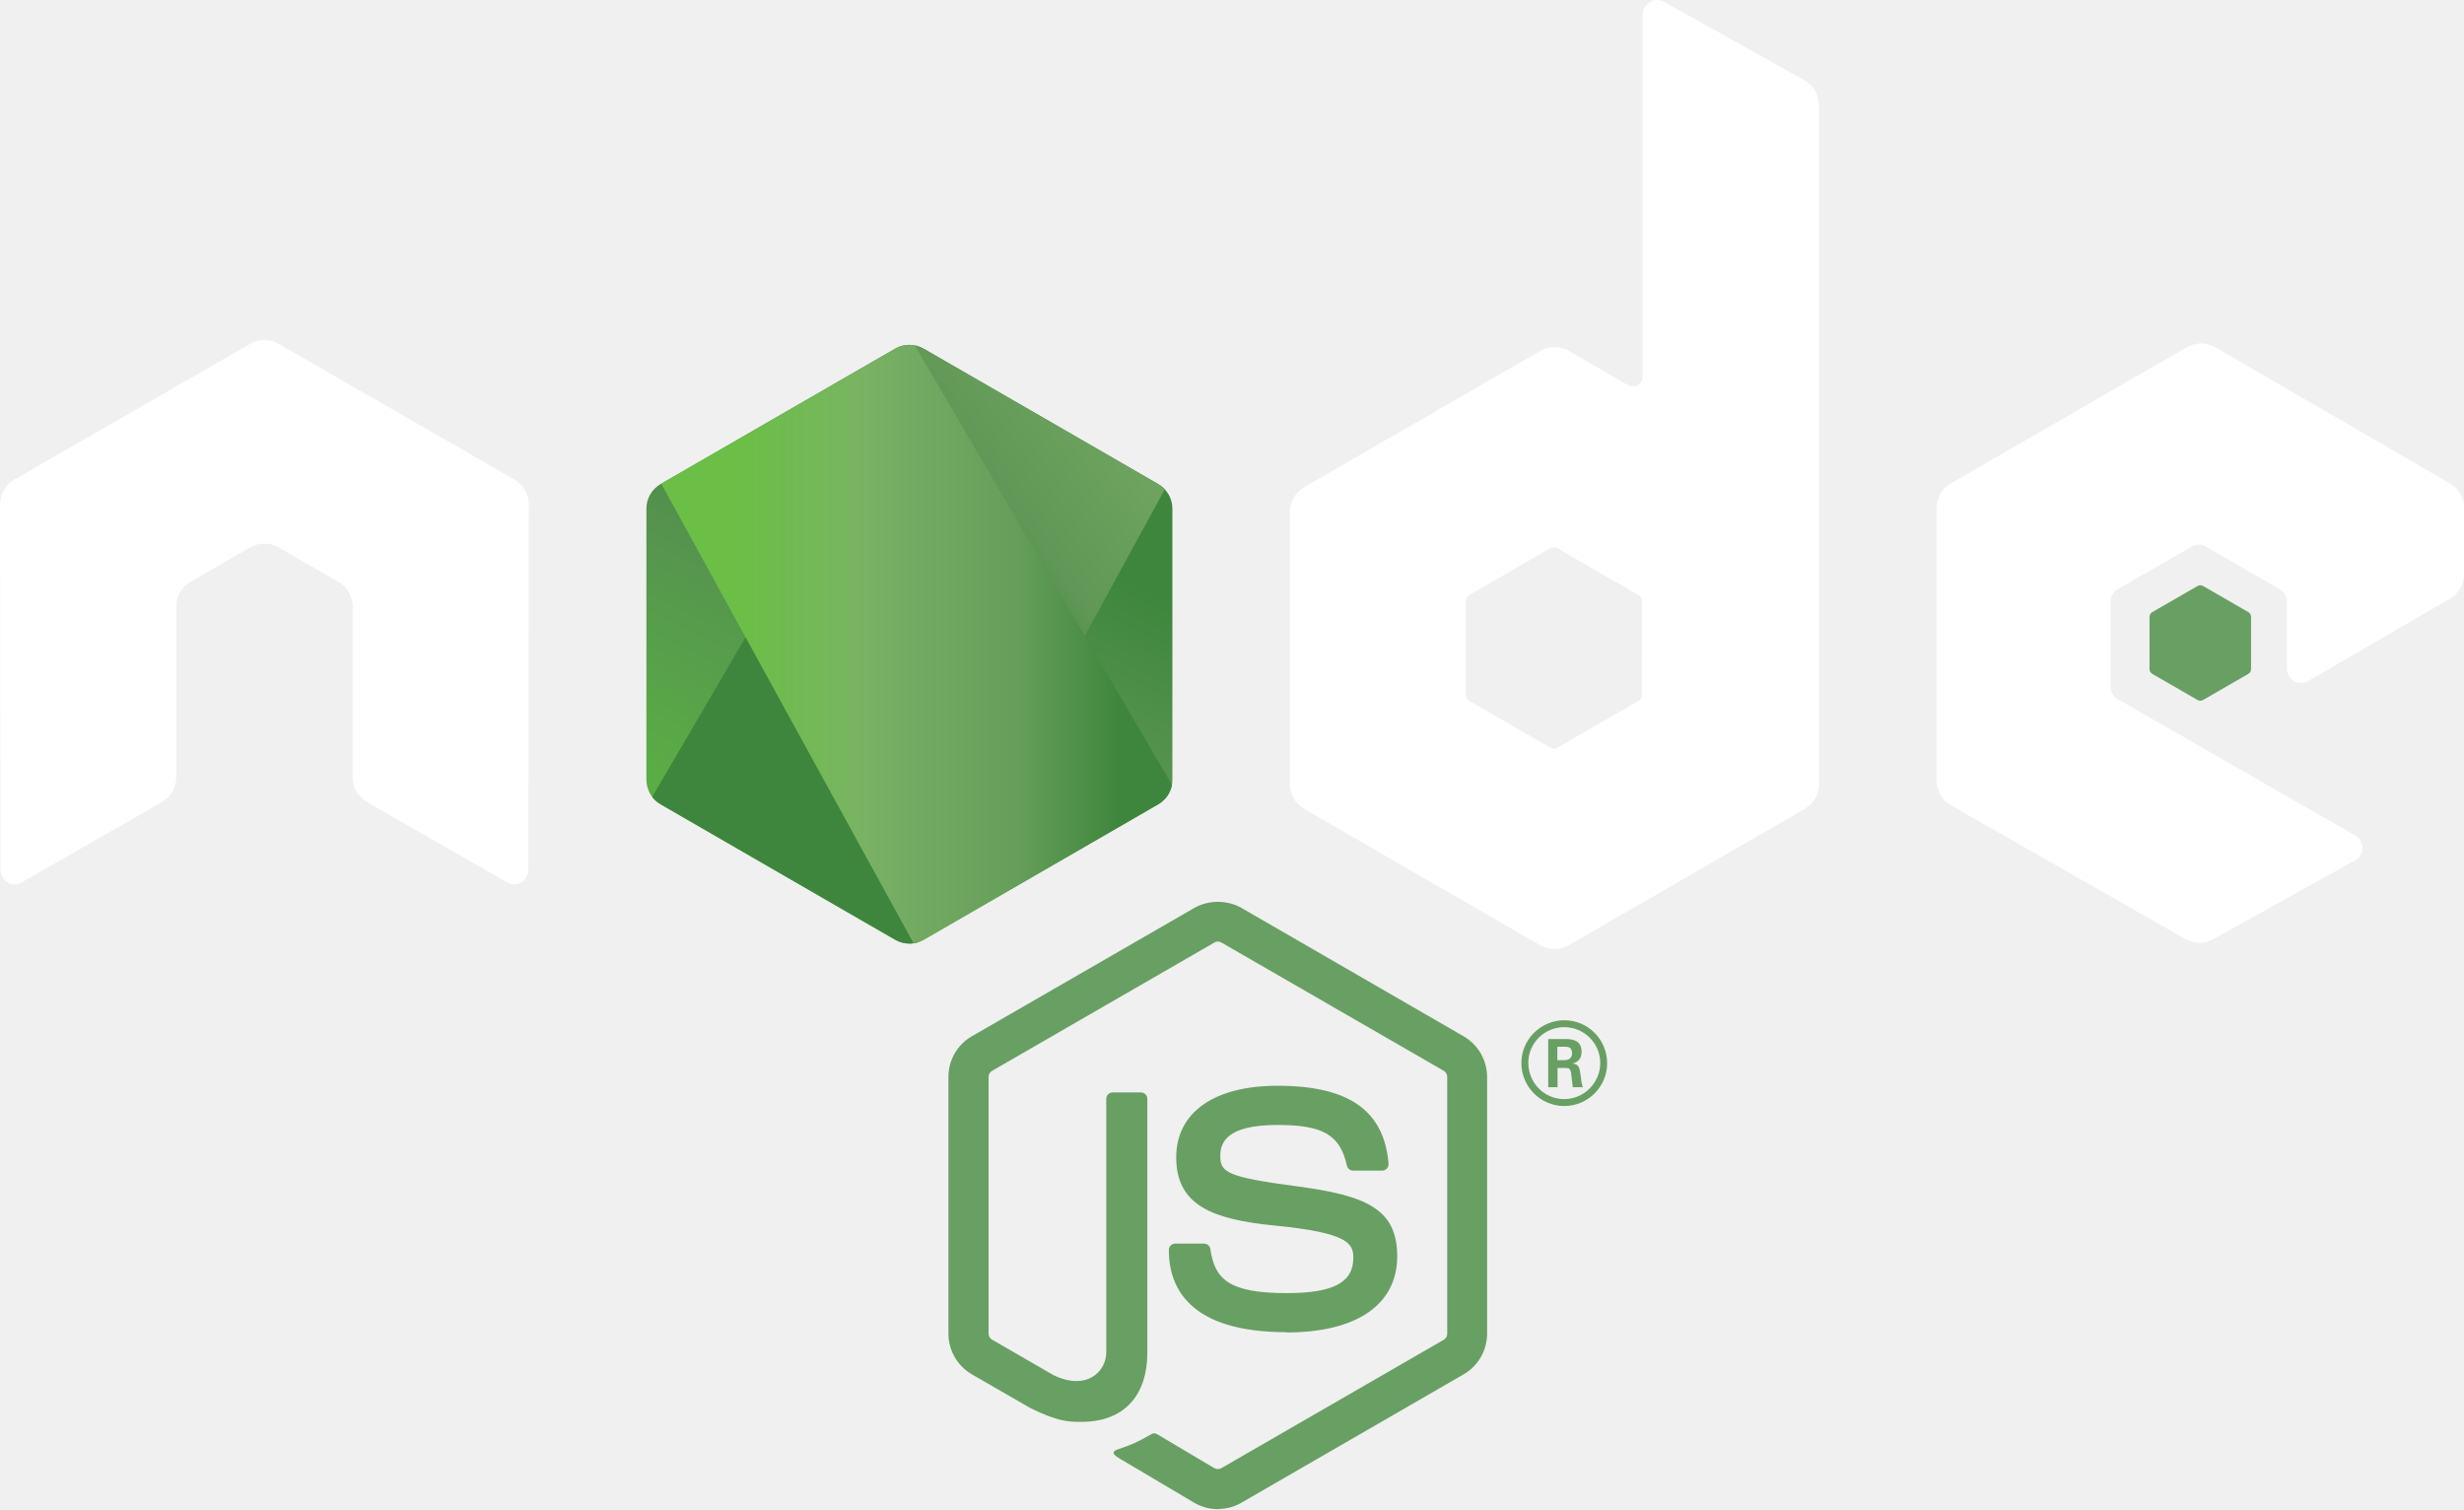
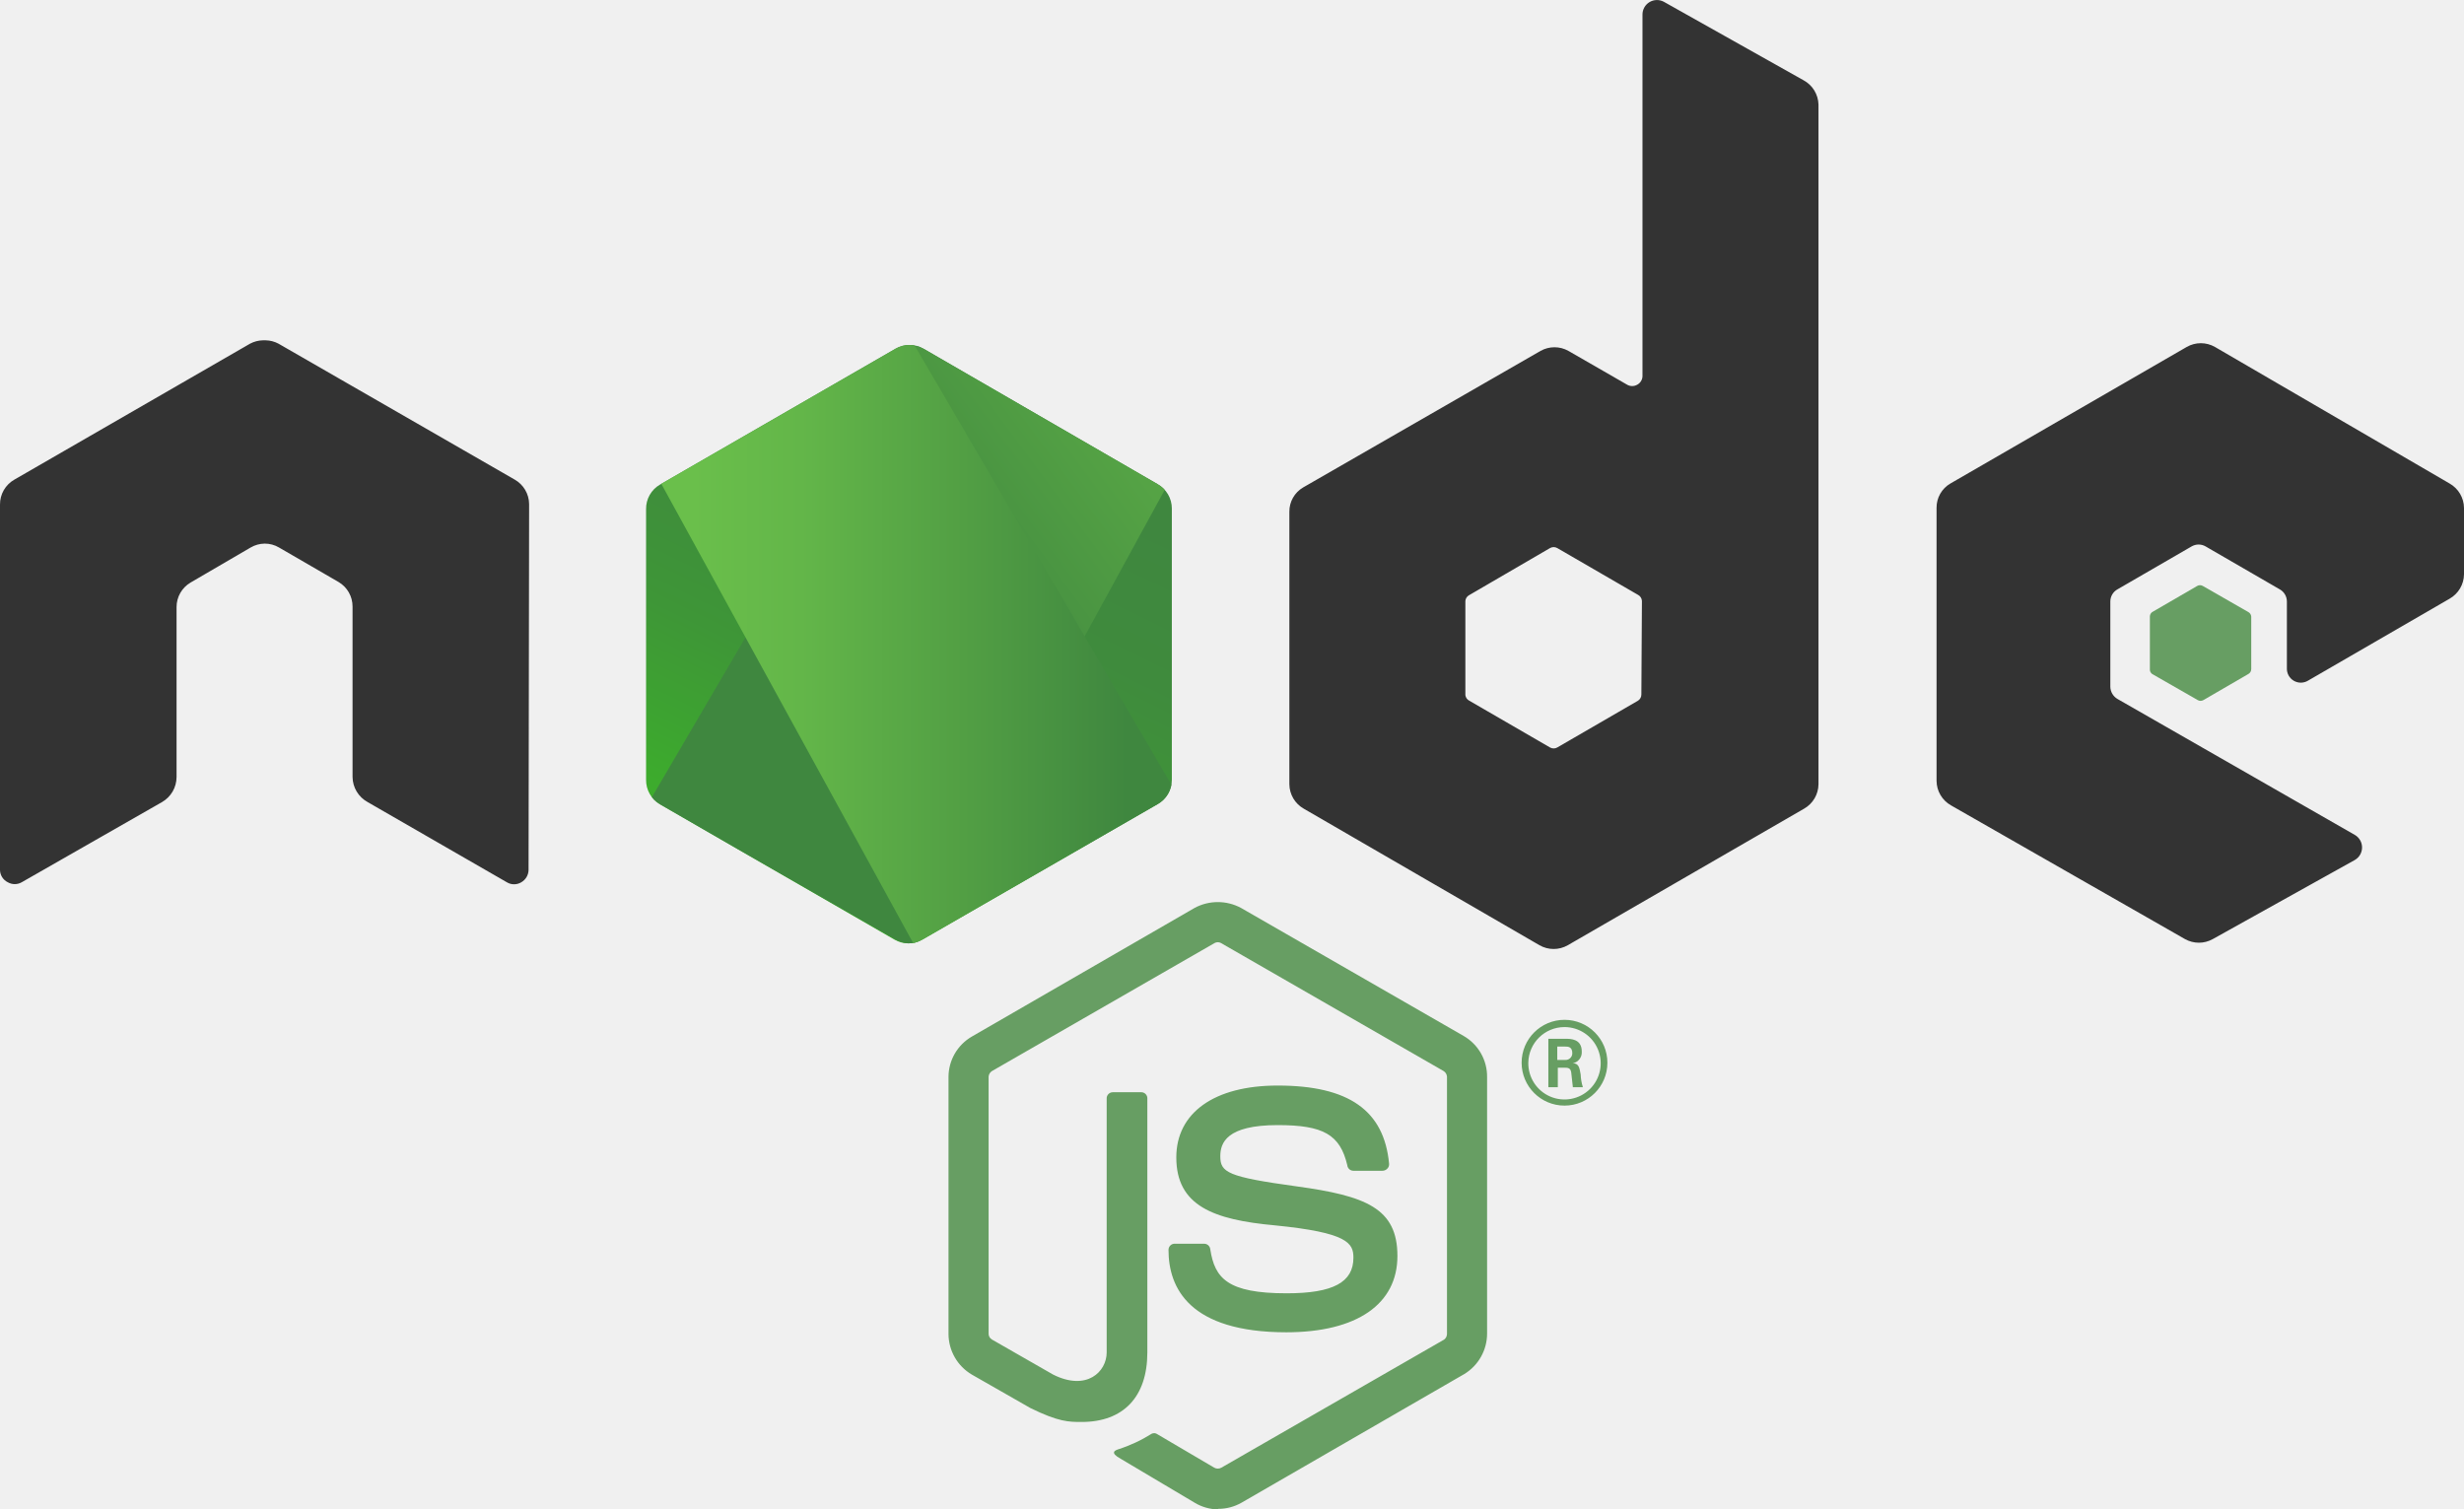
- <svg xmlns="http://www.w3.org/2000/svg" width="589.827" height="361.238" viewBox="0 0 442.37 270.929">
+ <svg xmlns="http://www.w3.org/2000/svg" xmlns:xlink="http://www.w3.org/1999/xlink" viewBox="0 0 442.4 270.9">
  <defs>
-     <linearGradient id="b" x1="-.348" x2="1.251" gradientTransform="rotate(116.114 53.1 202.97) scale(86.48)" gradientUnits="userSpaceOnUse">
-       <stop offset=".3" stop-color="#3e863d" />
-       <stop offset=".5" stop-color="#55934f" />
-       <stop offset=".8" stop-color="#5aad45" />
+     <linearGradient id="b" x1="180.7" y1="80.7" x2="142.6" y2="158.4" gradientUnits="userSpaceOnUse">
+       <stop offset="0" stop-color="#3f873f" />
+       <stop offset=".3" stop-color="#3f8b3d" />
+       <stop offset=".6" stop-color="#3e9637" />
+       <stop offset=".9" stop-color="#3da92e" />
+       <stop offset="1" stop-color="#3dae2b" />
    </linearGradient>
-     <linearGradient id="d" x1="-.456" x2=".582" gradientTransform="rotate(-36.46 550.846 -214.337) scale(132.798)" gradientUnits="userSpaceOnUse">
-       <stop offset=".57" stop-color="#3e863d" />
-       <stop offset=".72" stop-color="#619857" />
-       <stop offset="1" stop-color="#76ac64" />
+     <linearGradient id="d" x1="157.2" y1="121.3" x2="264" y2="42.4" gradientUnits="userSpaceOnUse">
+       <stop offset=".1" stop-color="#3f873f" />
+       <stop offset=".4" stop-color="#529f44" />
+       <stop offset=".7" stop-color="#63b649" />
+       <stop offset=".9" stop-color="#6abf4b" />
    </linearGradient>
-     <linearGradient id="f" x1=".043" x2=".984" gradientTransform="translate(192.862 279.652) scale(97.417)" gradientUnits="userSpaceOnUse">
-       <stop offset=".16" stop-color="#6bbf47" />
-       <stop offset=".38" stop-color="#79b461" />
-       <stop offset=".47" stop-color="#75ac64" />
-       <stop offset=".7" stop-color="#659e5a" />
-       <stop offset=".9" stop-color="#3e863d" />
+     <linearGradient id="a" x1="114.6" y1="53.8" x2="212" y2="53.8" gradientUnits="userSpaceOnUse">
+       <stop offset=".1" stop-color="#6abf4b" />
+       <stop offset=".3" stop-color="#63b649" />
+       <stop offset=".6" stop-color="#529f44" />
+       <stop offset=".9" stop-color="#3f873f" />
    </linearGradient>
-     <clipPath id="a">
-       <path d="M239.03 226.605l-42.13 24.317a5.085 5.085 0 00-2.546 4.406v48.668c0 1.817.968 3.496 2.546 4.406l42.133 24.336a5.1 5.1 0 005.09 0l42.126-24.336a5.096 5.096 0 002.54-4.406v-48.668c0-1.816-.97-3.496-2.55-4.406l-42.12-24.317a5.123 5.123 0 00-5.1 0" />
-     </clipPath>
-     <clipPath id="c">
-       <path d="M195.398 307.086c.403.523.907.976 1.5 1.316l36.14 20.875 6.02 3.46c.9.52 1.926.74 2.934.665.336-.027.672-.09 1-.183l44.434-81.36c-.34-.37-.738-.68-1.184-.94l-27.586-15.93-14.582-8.39a5.318 5.318 0 00-1.32-.53zm0 0" />
-     </clipPath>
-     <clipPath id="e">
-       <path d="M241.066 225.953a5.14 5.14 0 00-2.035.652l-42.01 24.247 45.3 82.51c.63-.09 1.25-.3 1.81-.624l42.13-24.336a5.105 5.105 0 002.46-3.476l-46.18-78.89a5.29 5.29 0 00-1.03-.102c-.14 0-.28.007-.42.02" />
+     <linearGradient id="e" x1="114.9" y1="115.7" x2="212.3" y2="115.7" xlink:href="#a" />
+     <linearGradient id="f" x1="114.6" y1="143.4" x2="212" y2="143.4" xlink:href="#a" />
+     <linearGradient id="g" x1="114.9" y1="156" x2="212.3" y2="156" xlink:href="#a" />
+     <linearGradient id="h" x1="226.5" y1="78.4" x2="166.4" y2="201" xlink:href="#b" />
+     <clipPath id="c" transform="translate(-.3)">
+       <path d="M166.1 62.6a5 5 0 00-5 0L118.8 87a5 5 0 00-2.5 4.4V140a5 5 0 002.5 4.4l42.1 24.3a5 5 0 005 0l42.2-24.3a5 5 0 002.6-4.4V91.3a5 5 0 00-2.6-4.4z" fill="url(#b)" clip-rule="evenodd" />
    </clipPath>
  </defs>
-   <path fill="#689f63" d="M218.647 270.93c-1.46 0-2.91-.383-4.19-1.12l-13.337-7.896c-1.992-1.114-1.02-1.508-.363-1.735 2.656-.93 3.195-1.14 6.03-2.75.298-.17.688-.11.993.07l10.246 6.08c.37.2.895.2 1.238 0l39.95-23.06c.37-.21.61-.64.61-1.08v-46.1c0-.46-.24-.87-.618-1.1l-39.934-23.04c-.37-.22-.86-.22-1.23 0l-39.926 23.04c-.387.22-.633.65-.633 1.09v46.1c0 .44.24.86.62 1.07l10.94 6.32c5.94 2.97 9.57-.53 9.57-4.05v-45.5c0-.65.51-1.15 1.16-1.15h5.06c.63 0 1.15.5 1.15 1.15v45.52c0 7.92-4.32 12.47-11.83 12.47-2.31 0-4.13 0-9.21-2.5l-10.48-6.04a8.447 8.447 0 01-4.19-7.29v-46.1c0-3 1.6-5.8 4.19-7.28l39.99-23.07c2.53-1.43 5.89-1.43 8.4 0l39.94 23.08a8.428 8.428 0 014.19 7.28v46.1c0 2.99-1.61 5.78-4.19 7.28l-39.94 23.07a8.397 8.397 0 01-4.21 1.12" />
-   <path fill="#689f63" d="M230.987 239.164c-17.48 0-21.145-8.024-21.145-14.754 0-.64.516-1.15 1.157-1.15h5.16c.57 0 1.05.415 1.14.978.78 5.258 3.1 7.91 13.67 7.91 8.42 0 12-1.902 12-6.367 0-2.57-1.02-4.48-14.1-5.76-10.94-1.08-17.7-3.49-17.7-12.24 0-8.06 6.8-12.86 18.19-12.86 12.79 0 19.13 4.44 19.93 13.98a1.164 1.164 0 01-1.16 1.26h-5.19c-.54 0-1.01-.38-1.12-.9-1.25-5.53-4.27-7.3-12.48-7.3-9.19 0-10.26 3.2-10.26 5.6 0 2.91 1.26 3.76 13.66 5.4 12.28 1.63 18.11 3.93 18.11 12.56 0 8.7-7.26 13.69-19.92 13.69m48.66-48.89h1.34c1.1 0 1.31-.77 1.31-1.22 0-1.18-.81-1.18-1.26-1.18h-1.38zm-1.63-3.78h2.97c1.02 0 3.02 0 3.02 2.28 0 1.59-1.02 1.92-1.63 2.12 1.19.08 1.27.86 1.43 1.96.08.69.21 1.88.45 2.28h-1.83c-.05-.4-.33-2.6-.33-2.72-.12-.49-.29-.73-.9-.73h-1.51v3.46h-1.67zm-3.57 4.3c0 3.58 2.89 6.48 6.44 6.48 3.58 0 6.47-2.96 6.47-6.48 0-3.59-2.93-6.44-6.48-6.44-3.5 0-6.44 2.81-6.44 6.43m14.16.03c0 4.24-3.47 7.7-7.7 7.7-4.2 0-7.7-3.42-7.7-7.7 0-4.36 3.58-7.7 7.7-7.7 4.15 0 7.69 3.35 7.69 7.7" />
-   <path fill="#fff" fill-rule="evenodd" d="M94.936 90.55c0-1.84-.97-3.53-2.558-4.445l-42.356-24.37a4.946 4.946 0 00-2.328-.67h-.438c-.812.03-1.613.25-2.34.67L2.562 86.105A5.154 5.154 0 000 90.555l.093 65.64c0 .91.47 1.76 1.27 2.21.78.48 1.76.48 2.54 0l25.18-14.42c1.59-.946 2.56-2.618 2.56-4.44V108.88a5.1 5.1 0 012.555-4.43l10.72-6.174a5.086 5.086 0 012.56-.688c.876 0 1.77.226 2.544.687l10.715 6.172c1.586.91 2.56 2.6 2.56 4.43v30.663c0 1.82.983 3.5 2.565 4.44l25.164 14.41a2.5 2.5 0 002.56 0 2.568 2.568 0 001.268-2.21zm199.868 34.176c0 .457-.243.88-.64 1.106l-14.548 8.386a1.282 1.282 0 01-1.277 0l-14.55-8.386c-.4-.227-.64-.65-.64-1.106V107.93c0-.458.24-.88.63-1.11l14.54-8.4c.4-.23.89-.23 1.29 0l14.55 8.4c.4.23.64.652.64 1.11zM298.734.324a2.568 2.568 0 00-2.544.027c-.78.46-1.262 1.3-1.262 2.21v65a1.788 1.788 0 01-2.684 1.55L281.634 63a5.108 5.108 0 00-5.112 0l-42.37 24.453a5.105 5.105 0 00-2.56 4.42v48.92c0 1.83.977 3.51 2.56 4.43l42.37 24.47c1.582.91 3.53.91 5.117 0l42.37-24.48c1.58-.92 2.56-2.6 2.56-4.43V18.863a5.128 5.128 0 00-2.63-4.47zm141.093 107.164a5.116 5.116 0 002.543-4.422V91.21c0-1.824-.97-3.507-2.547-4.425l-42.1-24.44a5.113 5.113 0 00-5.13 0l-42.36 24.45c-1.59.92-2.56 2.6-2.56 4.43v48.9c0 1.84.99 3.54 2.58 4.45l42.09 23.99c1.55.89 3.45.9 5.02.03l25.46-14.15c.8-.45 1.31-1.3 1.31-2.22 0-.92-.49-1.78-1.29-2.23l-42.62-24.46c-.8-.45-1.29-1.3-1.29-2.21v-15.34c0-.916.48-1.76 1.28-2.216l13.26-7.65c.79-.46 1.76-.46 2.55 0l13.27 7.65c.79.45 1.28 1.3 1.28 2.21v12.06c0 .91.49 1.76 1.28 2.22.79.45 1.77.45 2.56-.01zm0 0" />
-   <path fill="#689f63" fill-rule="evenodd" d="M394.538 105.2a.97.97 0 01.98 0l8.13 4.69c.304.176.49.5.49.85v9.39c0 .35-.186.674-.49.85l-8.13 4.69a.97.97 0 01-.98 0l-8.125-4.69a.979.979 0 01-.5-.85v-9.39c0-.35.18-.674.49-.85zm0 0" />
-   <g clip-path="url(#a)" transform="translate(-78.306 -164.016)">
-     <path fill="url(#b)" d="M331.363 246.793l-118.715-58.19-60.87 124.174L270.49 370.97zm0 0" />
-   </g>
-   <g clip-path="url(#c)" transform="translate(-78.306 -164.016)">
-     <path fill="url(#d)" d="M144.07 264.004l83.825 113.453 110.86-81.906-83.83-113.45zm0 0" />
-   </g>
-   <g clip-path="url(#e)" transform="translate(-78.306 -164.016)">
-     <path fill="url(#f)" d="M197.02 225.934v107.43h91.683v-107.43zm0 0" />
+   <path d="M218.7 271a8.4 8.4 0 01-4.2-1.2l-13.3-7.9c-2-1.1-1-1.5-.4-1.7a26.3 26.3 0 006-2.8 1 1 0 011 .1l10.2 6a1.3 1.3 0 001.3 0l40-23a1.3 1.3 0 00.5-1v-46.2a1.3 1.3 0 00-.6-1l-40-23a1.2 1.2 0 00-1.1 0l-40 23a1.3 1.3 0 00-.6 1v46.1a1.2 1.2 0 00.6 1.1l11 6.3c6 3 9.6-.5 9.6-4v-45.5a1.1 1.1 0 011.1-1.2h5a1.1 1.1 0 011.2 1.2v45.5c0 8-4.3 12.5-11.8 12.5-2.3 0-4.1 0-9.2-2.5l-10.5-6a8.5 8.5 0 01-4.2-7.3v-46.1a8.4 8.4 0 014.2-7.3l40-23.1a8.8 8.8 0 018.3 0l40 23a8.4 8.4 0 014.2 7.4v46a8.5 8.5 0 01-4.1 7.3l-40 23.1a8.4 8.4 0 01-4.2 1.1z" fill="#679e63" />
+   <path d="M231 239.2c-17.5 0-21.2-8-21.2-14.8a1.1 1.1 0 011.2-1.1h5.2a1.1 1.1 0 011.1 1c.8 5.2 3.1 7.9 13.7 7.9 8.4 0 12-2 12-6.4 0-2.6-1-4.5-14.1-5.8-11-1-17.7-3.5-17.7-12.2 0-8 6.8-12.9 18.2-12.9 12.8 0 19.1 4.5 20 14a1.1 1.1 0 01-.4 1 1.2 1.2 0 01-.8.3H243a1.1 1.1 0 01-1.1-1c-1.3-5.5-4.3-7.2-12.5-7.2-9.2 0-10.3 3.2-10.3 5.6 0 2.9 1.3 3.7 13.7 5.4s18.1 3.9 18.1 12.5-7.2 13.7-20 13.7zm57.6-48.4a7.7 7.7 0 11-7.7-7.7 7.7 7.7 0 017.7 7.7zm-14.2 0a6.5 6.5 0 106.5-6.4 6.5 6.5 0 00-6.5 6.4zm3.6-4.3h3c1 0 3 0 3 2.3a2 2 0 01-1.6 2.1c1.1 0 1.2.9 1.4 2a8.5 8.5 0 00.4 2.3h-1.8l-.3-2.7c-.1-.5-.3-.8-1-.8h-1.4v3.5H278zm1.6 3.8h1.4a1.2 1.2 0 001.3-1.2c0-1.2-.8-1.2-1.3-1.2h-1.4z" fill="#679e63" />
+   <path d="M95 90.5a5.1 5.1 0 00-2.6-4.4L50 61.7a5.1 5.1 0 00-2.3-.6h-.5a5.2 5.2 0 00-2.3.6L2.6 86.1A5.1 5.1 0 000 90.6v65.6a2.5 2.5 0 001.4 2.2 2.5 2.5 0 002.5 0L29.1 144a5.2 5.2 0 002.6-4.5V109a5.1 5.1 0 012.5-4.4L45 98.3a5.1 5.1 0 012.5-.7 5 5 0 012.6.7l10.7 6.2a5.1 5.1 0 012.5 4.4v30.6A5.2 5.2 0 0066 144l25 14.4a2.5 2.5 0 002.6 0 2.6 2.6 0 001.3-2.2zM298.7.3a2.6 2.6 0 00-3.8 2.3v65a1.8 1.8 0 01-1 1.5 1.8 1.8 0 01-1.7 0L281.6 63a5.1 5.1 0 00-5 0L234 87.5a5 5 0 00-2.5 4.4v48.9a5.1 5.1 0 002.6 4.4l42.3 24.5a5.1 5.1 0 005.1 0l42.4-24.5a5.1 5.1 0 002.6-4.4v-122a5.1 5.1 0 00-2.7-4.4zm-4 124.4a1.3 1.3 0 01-.6 1.1l-14.5 8.4a1.3 1.3 0 01-1.3 0l-14.5-8.4a1.3 1.3 0 01-.7-1v-16.9a1.3 1.3 0 01.6-1l14.6-8.5a1.3 1.3 0 011.3 0l14.5 8.4a1.3 1.3 0 01.7 1.1zm145.1-17.2a5.1 5.1 0 002.6-4.4V91.2a5.1 5.1 0 00-2.6-4.4l-42.1-24.5a5.1 5.1 0 00-5.1 0l-42.4 24.5a5 5 0 00-2.5 4.4v49a5.1 5.1 0 002.6 4.4l42 24a5.1 5.1 0 005 0l25.5-14.2a2.6 2.6 0 000-4.5l-42.6-24.4a2.6 2.6 0 01-1.3-2.2V108a2.5 2.5 0 011.3-2.2l13.3-7.7a2.5 2.5 0 012.5 0l13.3 7.7a2.5 2.5 0 011.3 2.2v12a2.5 2.5 0 003.8 2.2z" fill="#333" fill-rule="evenodd" />
+   <path d="M394.5 105.2a1 1 0 011 0l8.2 4.7a1 1 0 01.5.8v9.4a1 1 0 01-.5.9l-8.1 4.7a1 1 0 01-1 0l-8.2-4.7a1 1 0 01-.4-.9v-9.4a1 1 0 01.4-.8z" fill="#679e63" fill-rule="evenodd" />
+   <path d="M166.1 62.6a5 5 0 00-5 0L118.8 87a5 5 0 00-2.5 4.4V140a5 5 0 002.5 4.4l42.1 24.3a5 5 0 005 0l42.2-24.3a5 5 0 002.6-4.4V91.3a5 5 0 00-2.6-4.4z" transform="translate(-.3)" fill-rule="evenodd" fill="url(#b)" />
+   <g clip-path="url(#c)">
+     <path d="M160.6 62.6l-42.2 24.3a5.3 5.3 0 00-2.7 4.4V140a4.9 4.9 0 001.3 3.2l47.4-81.1a5.2 5.2 0 00-3.8.5zm4.1 106.6a5 5 0 001.2-.5l42.1-24.3a5.2 5.2 0 002.7-4.4V91.3a5 5 0 00-1.5-3.5z" fill="none" />
+     <path d="M208.3 87l-42.2-24.4a5 5 0 00-1.3-.5l-47.5 81.1a6 6 0 001.4 1.2l42.4 24.3a5.2 5.2 0 003.9.5l44.5-81.4a6 6 0 00-1.2-.9z" transform="translate(-.3)" fill="url(#d)" />
+     <path d="M210.7 140V91.3A5.2 5.2 0 00208 87l-42.2-24.3a5 5 0 00-1.6-.6l46.3 79.1a4.5 4.5 0 00.2-1.1zm-92.3-53.1a5.3 5.3 0 00-2.7 4.4V140a5.3 5.3 0 002.7 4.4l42.3 24.3a5.1 5.1 0 003.3.7l-45.3-82.6z" fill="none" />
+     <path fill="url(#a)" d="M159.3 53.6l-.6.4h.8l-.2-.4z" />
+     <path d="M208.3 144.4a5.3 5.3 0 002.5-3.2L164.5 62a5.2 5.2 0 00-3.6.6L119 86.8l45.3 82.6a5.2 5.2 0 001.9-.7z" transform="translate(-.3)" fill="url(#e)" />
+     <path fill="url(#f)" d="M212 143.6l-.3-.5v.7l.3-.2z" />
+     <path d="M208.3 144.4l-42.1 24.3a5.2 5.2 0 01-1.9.7l.8 1.5 46.9-27.1v-.7l-1.2-2a5.3 5.3 0 01-2.5 3.3z" transform="translate(-.3)" fill="url(#g)" />
+     <path d="M208.3 144.4l-42.1 24.3a5.2 5.2 0 01-1.9.7l.8 1.5 46.9-27.1v-.7l-1.2-2a5.3 5.3 0 01-2.5 3.3z" transform="translate(-.3)" fill="url(#h)" />
  </g>
</svg>
